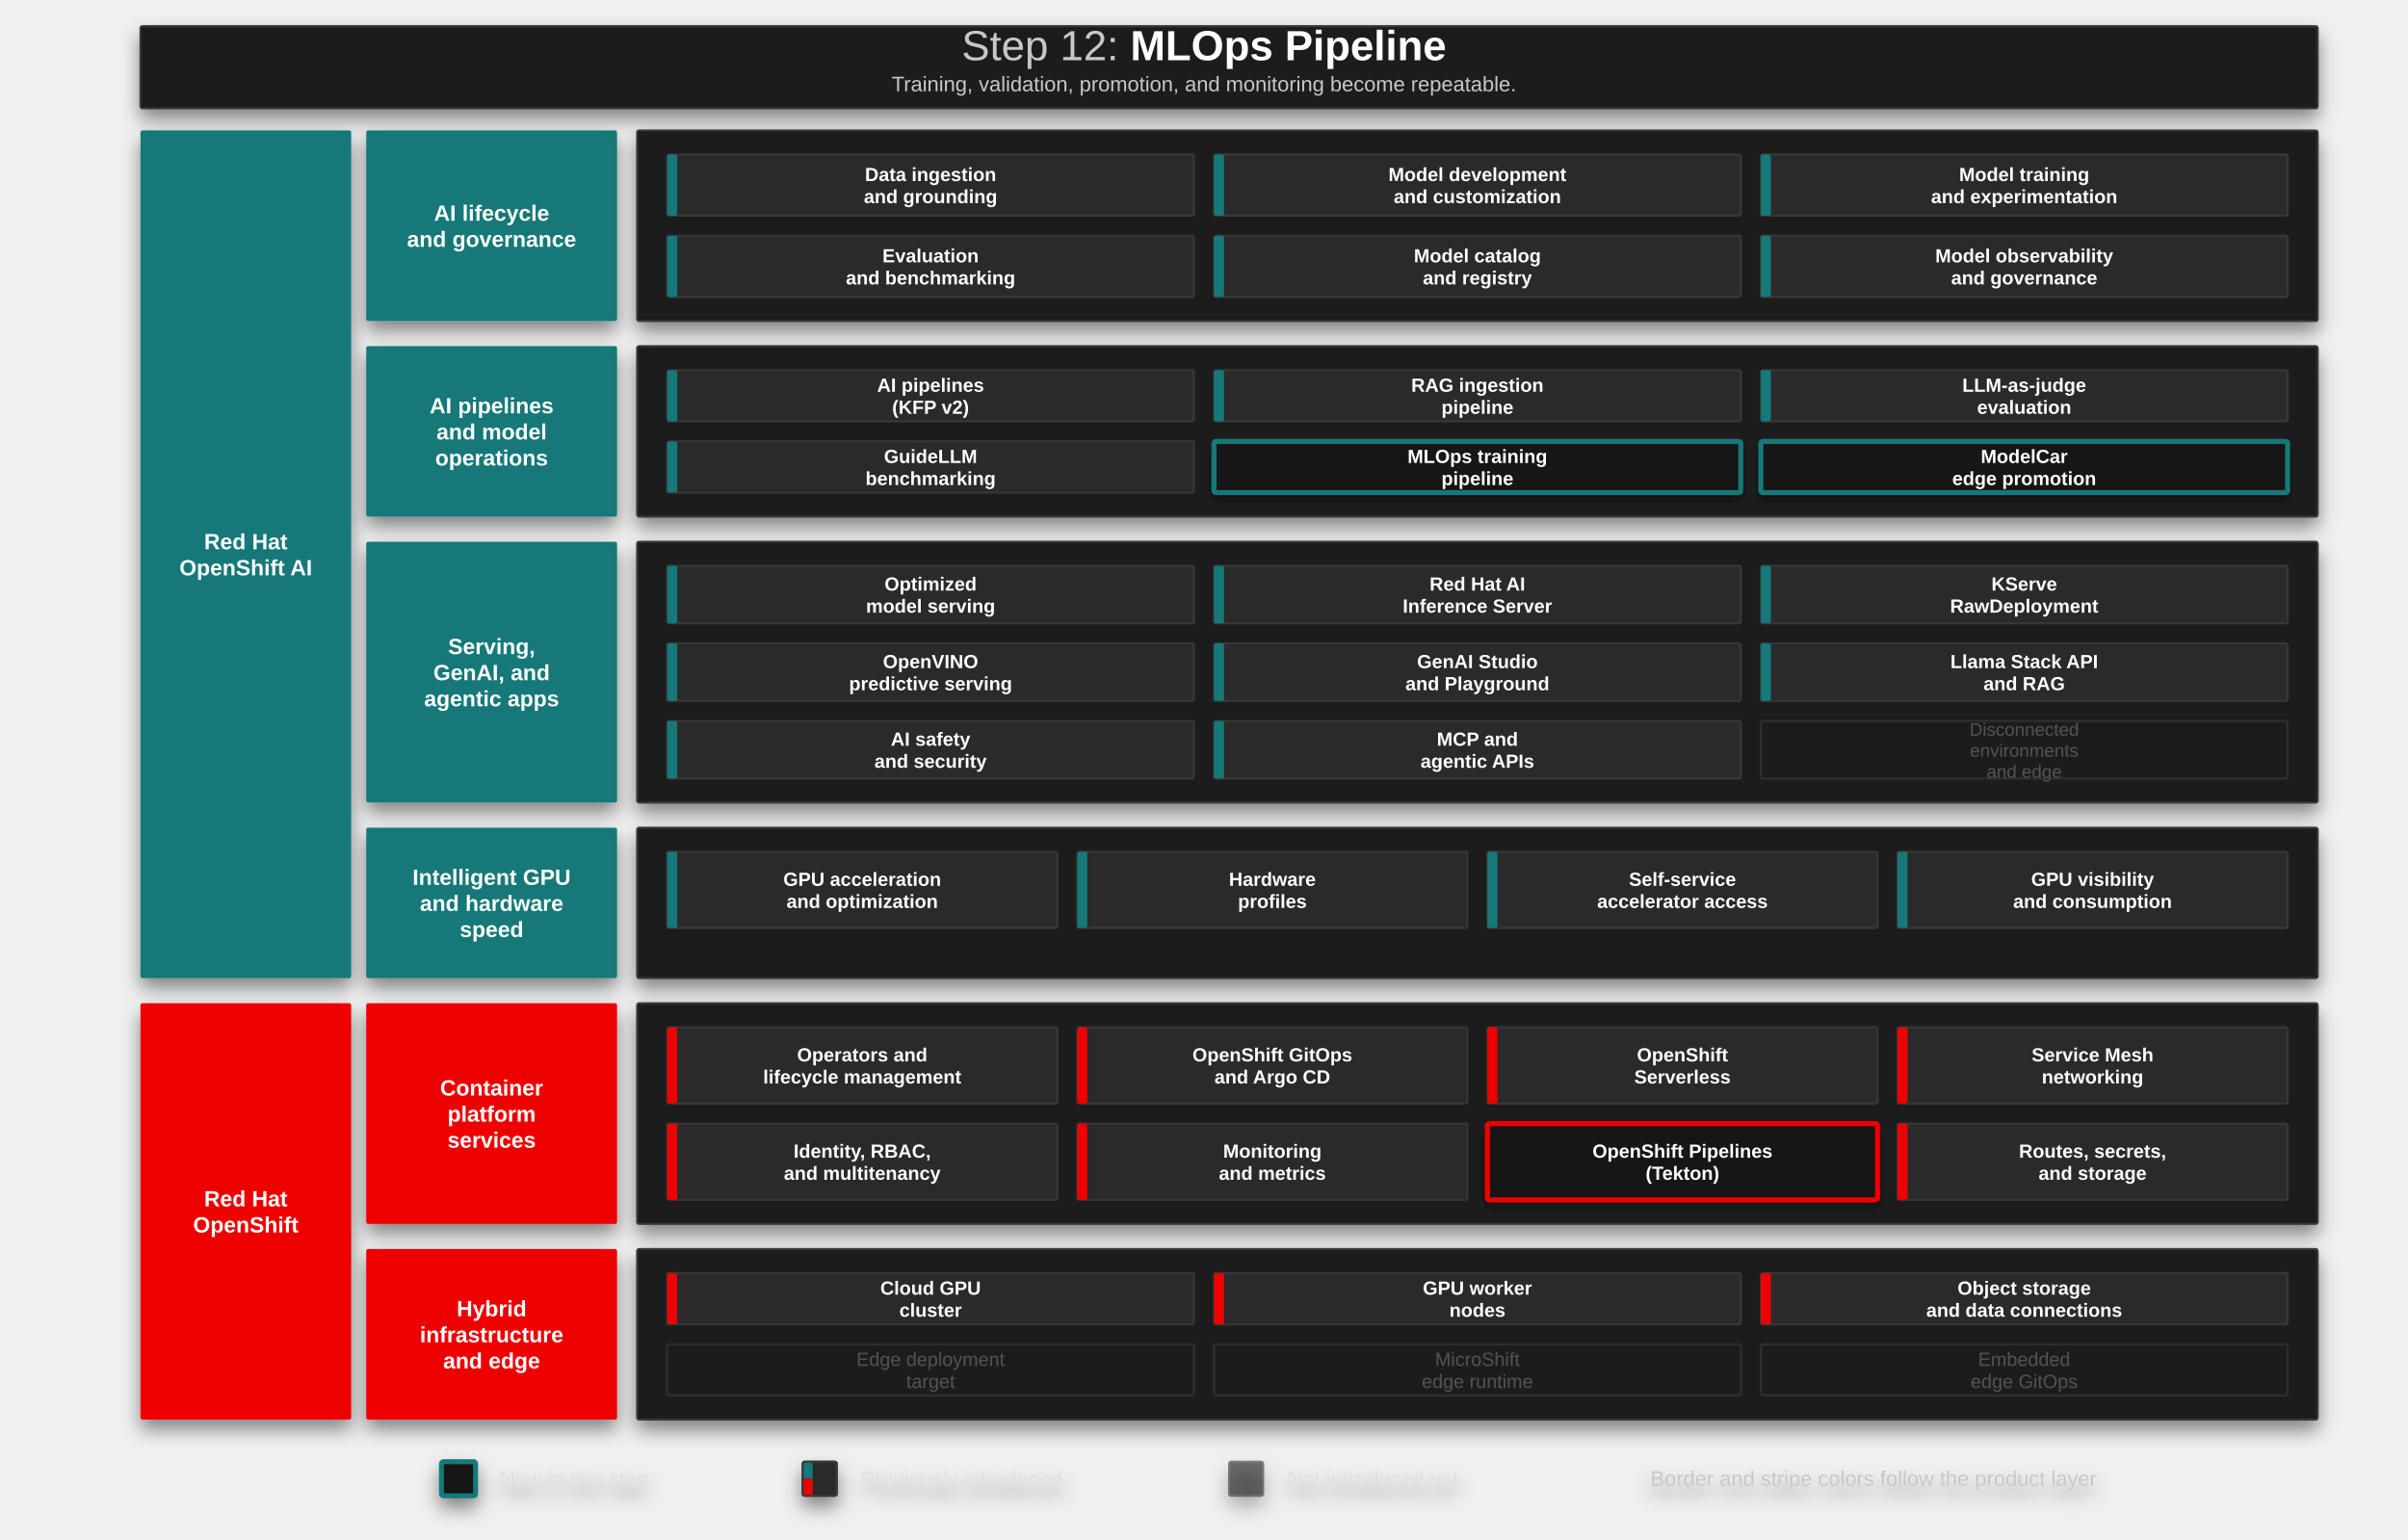
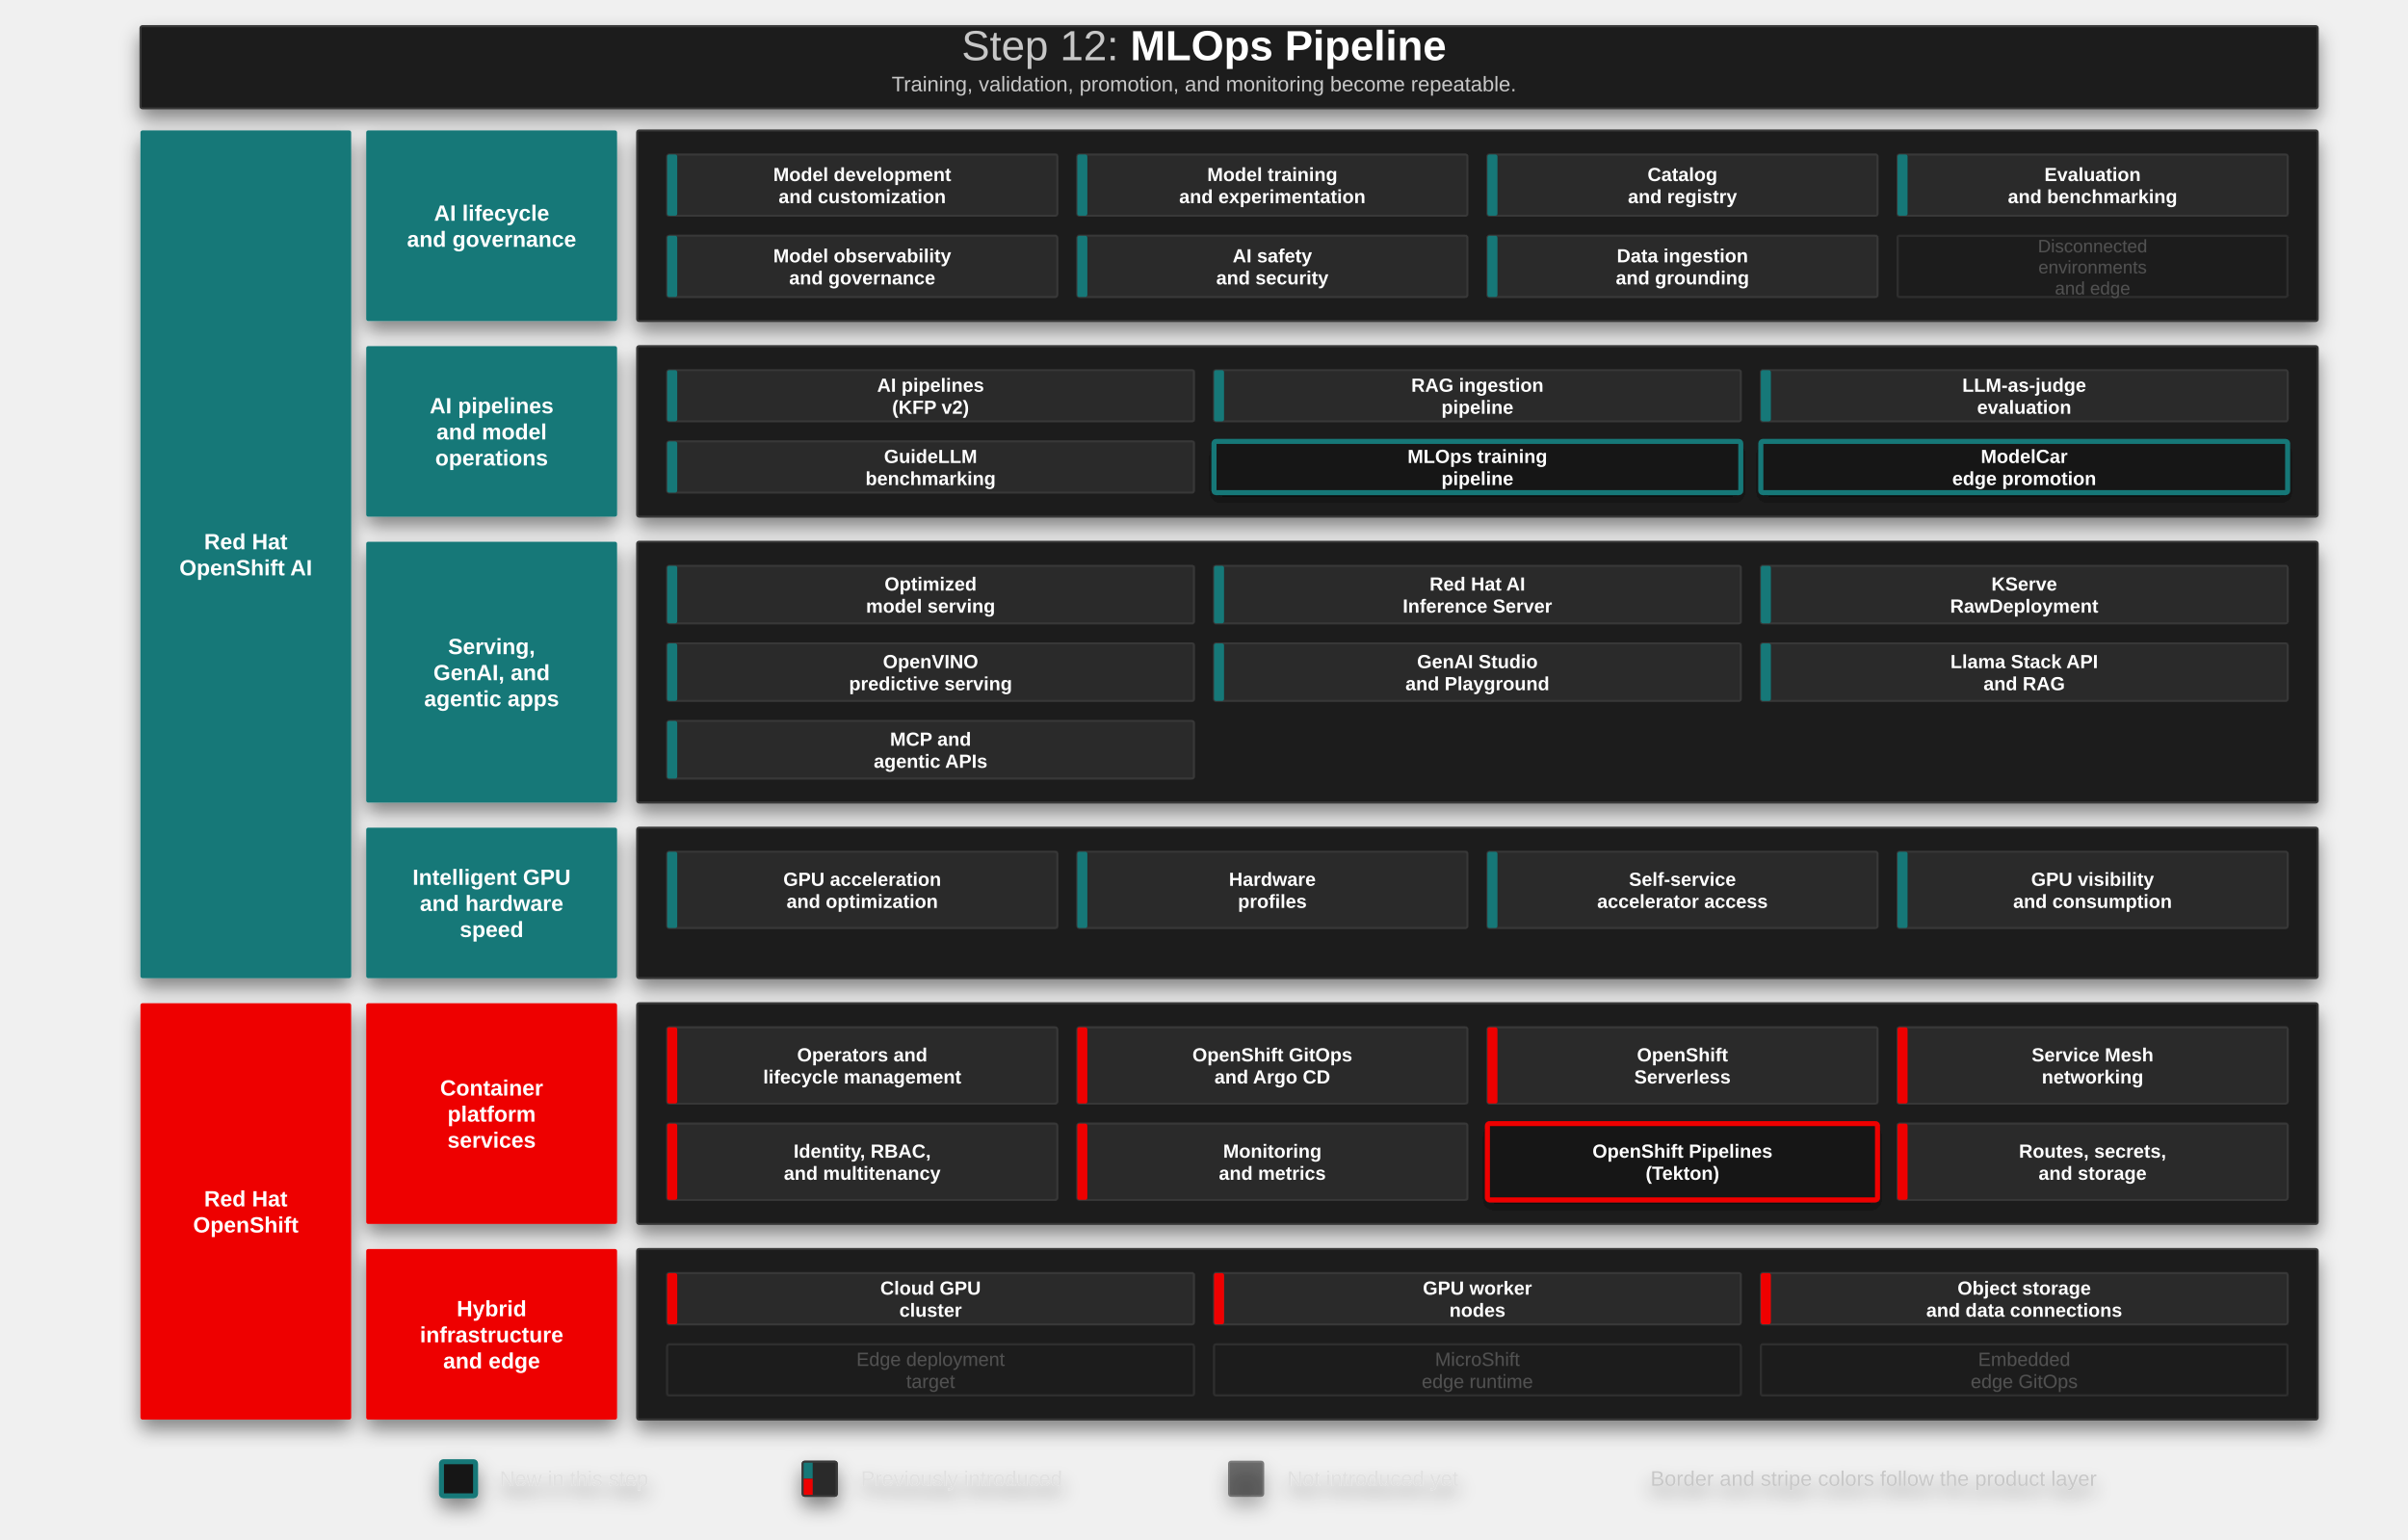
<svg xmlns="http://www.w3.org/2000/svg" width="2400" height="1535" viewBox="0 0 2400 1535" role="img" aria-labelledby="title desc">
  <style>.display{font-family:'Red Hat Display','Arial',sans-serif}.body{font-family:'Red Hat Text','Arial',sans-serif}</style>
  <defs>
    <filter id="lift" x="-20%" y="-20%" width="140%" height="140%">
      <feDropShadow dx="0" dy="6" stdDeviation="5" flood-color="#000" flood-opacity="0.55" />
    </filter>
    <filter id="panelShadow" x="-8%" y="-8%" width="116%" height="116%">
      <feDropShadow dx="0" dy="10" stdDeviation="9" flood-color="#000" flood-opacity="0.45" />
    </filter>
  </defs>
  <g filter="url(#panelShadow)">
    <rect x="140" y="26" width="2170" height="82" rx="2" fill="#1f1f1f" stroke="#383838" stroke-width="2" />
    <text x="1200.0" y="60" class="display" font-size="42" fill="#ffffff" font-weight="700" text-anchor="middle">
      <tspan fill="#c7c7c7" font-weight="500">Step 12:</tspan> MLOps Pipeline</text>
    <text x="1200.0" y="91" class="body" font-size="21" fill="#c7c7c7" text-anchor="middle">Training, validation, promotion, and monitoring become repeatable.</text>
    <rect x="140" y="130" width="210" height="845" rx="2" fill="#147878" stroke="#147878" stroke-width="0" />
    <text x="245.0" y="547.5" class="body" font-size="22" fill="#ffffff" font-weight="700" text-anchor="middle">Red Hat</text>
    <text x="245.0" y="573.5" class="body" font-size="22" fill="#ffffff" font-weight="700" text-anchor="middle">OpenShift AI</text>
    <rect x="140" y="1000" width="210" height="415" rx="2" fill="#ee0000" stroke="#ee0000" stroke-width="0" />
    <text x="245.0" y="1202.5" class="body" font-size="22" fill="#ffffff" font-weight="700" text-anchor="middle">Red Hat</text>
    <text x="245.0" y="1228.5" class="body" font-size="22" fill="#ffffff" font-weight="700" text-anchor="middle">OpenShift</text>
    <rect x="365" y="130" width="250" height="190" rx="2" fill="#147878" stroke="#147878" stroke-width="0" />
    <text x="490.0" y="220.0" class="body" font-size="22" fill="#ffffff" font-weight="700" text-anchor="middle">AI lifecycle</text>
    <text x="490.0" y="246.0" class="body" font-size="22" fill="#ffffff" font-weight="700" text-anchor="middle">and governance</text>
    <rect x="635" y="130" width="1675" height="190" rx="2" fill="#1f1f1f" stroke="#383838" stroke-width="2" />
    <g>
-       <rect x="665.0" y="154.0" width="525.0" height="61.0" rx="2" fill="#292929" stroke="#383838" stroke-width="2.0" />
+       <rect x="665.0" y="154.0" width="388.75" height="61.0" rx="2" fill="#292929" stroke="#383838" stroke-width="2.0" />
      <rect x="665.0" y="154.0" width="10" height="61.0" rx="2" fill="#147878" stroke="#147878" stroke-width="0" />
-       <text x="927.5" y="180.5" class="body" font-size="19" fill="#ffffff" font-weight="550" text-anchor="middle">Data ingestion</text>
-       <text x="927.5" y="202.5" class="body" font-size="19" fill="#ffffff" font-weight="550" text-anchor="middle">and grounding</text>
-     </g>
-     <g>
-       <rect x="1210.0" y="154.0" width="525.0" height="61.0" rx="2" fill="#292929" stroke="#383838" stroke-width="2.0" />
-       <rect x="1210.0" y="154.0" width="10" height="61.0" rx="2" fill="#147878" stroke="#147878" stroke-width="0" />
-       <text x="1472.5" y="180.5" class="body" font-size="19" fill="#ffffff" font-weight="550" text-anchor="middle">Model development</text>
-       <text x="1472.5" y="202.5" class="body" font-size="19" fill="#ffffff" font-weight="550" text-anchor="middle">and customization</text>
-     </g>
-     <g>
-       <rect x="1755.0" y="154.0" width="525.0" height="61.0" rx="2" fill="#292929" stroke="#383838" stroke-width="2.0" />
-       <rect x="1755.0" y="154.0" width="10" height="61.0" rx="2" fill="#147878" stroke="#147878" stroke-width="0" />
-       <text x="2017.5" y="180.5" class="body" font-size="19" fill="#ffffff" font-weight="550" text-anchor="middle">Model training</text>
-       <text x="2017.5" y="202.5" class="body" font-size="19" fill="#ffffff" font-weight="550" text-anchor="middle">and experimentation</text>
-     </g>
-     <g>
-       <rect x="665.0" y="235.0" width="525.0" height="61.0" rx="2" fill="#292929" stroke="#383838" stroke-width="2.0" />
+       <text x="859.375" y="180.5" class="body" font-size="19" fill="#ffffff" font-weight="550" text-anchor="middle">Model development</text>
+       <text x="859.375" y="202.5" class="body" font-size="19" fill="#ffffff" font-weight="550" text-anchor="middle">and customization</text>
+     </g>
+     <g>
+       <rect x="1073.75" y="154.0" width="388.75" height="61.0" rx="2" fill="#292929" stroke="#383838" stroke-width="2.0" />
+       <rect x="1073.75" y="154.0" width="10" height="61.0" rx="2" fill="#147878" stroke="#147878" stroke-width="0" />
+       <text x="1268.125" y="180.5" class="body" font-size="19" fill="#ffffff" font-weight="550" text-anchor="middle">Model training</text>
+       <text x="1268.125" y="202.5" class="body" font-size="19" fill="#ffffff" font-weight="550" text-anchor="middle">and experimentation</text>
+     </g>
+     <g>
+       <rect x="1482.5" y="154.0" width="388.75" height="61.0" rx="2" fill="#292929" stroke="#383838" stroke-width="2.0" />
+       <rect x="1482.5" y="154.0" width="10" height="61.0" rx="2" fill="#147878" stroke="#147878" stroke-width="0" />
+       <text x="1676.875" y="180.5" class="body" font-size="19" fill="#ffffff" font-weight="550" text-anchor="middle">Catalog</text>
+       <text x="1676.875" y="202.5" class="body" font-size="19" fill="#ffffff" font-weight="550" text-anchor="middle">and registry</text>
+     </g>
+     <g>
+       <rect x="1891.25" y="154.0" width="388.75" height="61.0" rx="2" fill="#292929" stroke="#383838" stroke-width="2.0" />
+       <rect x="1891.25" y="154.0" width="10" height="61.0" rx="2" fill="#147878" stroke="#147878" stroke-width="0" />
+       <text x="2085.625" y="180.5" class="body" font-size="19" fill="#ffffff" font-weight="550" text-anchor="middle">Evaluation</text>
+       <text x="2085.625" y="202.5" class="body" font-size="19" fill="#ffffff" font-weight="550" text-anchor="middle">and benchmarking</text>
+     </g>
+     <g>
+       <rect x="665.0" y="235.0" width="388.75" height="61.0" rx="2" fill="#292929" stroke="#383838" stroke-width="2.0" />
      <rect x="665.0" y="235.0" width="10" height="61.0" rx="2" fill="#147878" stroke="#147878" stroke-width="0" />
-       <text x="927.5" y="261.5" class="body" font-size="19" fill="#ffffff" font-weight="550" text-anchor="middle">Evaluation</text>
-       <text x="927.5" y="283.5" class="body" font-size="19" fill="#ffffff" font-weight="550" text-anchor="middle">and benchmarking</text>
-     </g>
-     <g>
-       <rect x="1210.0" y="235.0" width="525.0" height="61.0" rx="2" fill="#292929" stroke="#383838" stroke-width="2.0" />
-       <rect x="1210.0" y="235.0" width="10" height="61.0" rx="2" fill="#147878" stroke="#147878" stroke-width="0" />
-       <text x="1472.5" y="261.5" class="body" font-size="19" fill="#ffffff" font-weight="550" text-anchor="middle">Model catalog</text>
-       <text x="1472.5" y="283.5" class="body" font-size="19" fill="#ffffff" font-weight="550" text-anchor="middle">and registry</text>
-     </g>
-     <g>
-       <rect x="1755.0" y="235.0" width="525.0" height="61.0" rx="2" fill="#292929" stroke="#383838" stroke-width="2.0" />
-       <rect x="1755.0" y="235.0" width="10" height="61.0" rx="2" fill="#147878" stroke="#147878" stroke-width="0" />
-       <text x="2017.5" y="261.5" class="body" font-size="19" fill="#ffffff" font-weight="550" text-anchor="middle">Model observability</text>
-       <text x="2017.5" y="283.5" class="body" font-size="19" fill="#ffffff" font-weight="550" text-anchor="middle">and governance</text>
+       <text x="859.375" y="261.5" class="body" font-size="19" fill="#ffffff" font-weight="550" text-anchor="middle">Model observability</text>
+       <text x="859.375" y="283.5" class="body" font-size="19" fill="#ffffff" font-weight="550" text-anchor="middle">and governance</text>
+     </g>
+     <g>
+       <rect x="1073.75" y="235.0" width="388.75" height="61.0" rx="2" fill="#292929" stroke="#383838" stroke-width="2.0" />
+       <rect x="1073.75" y="235.0" width="10" height="61.0" rx="2" fill="#147878" stroke="#147878" stroke-width="0" />
+       <text x="1268.125" y="261.5" class="body" font-size="19" fill="#ffffff" font-weight="550" text-anchor="middle">AI safety</text>
+       <text x="1268.125" y="283.5" class="body" font-size="19" fill="#ffffff" font-weight="550" text-anchor="middle">and security</text>
+     </g>
+     <g>
+       <rect x="1482.5" y="235.0" width="388.75" height="61.0" rx="2" fill="#292929" stroke="#383838" stroke-width="2.0" />
+       <rect x="1482.5" y="235.0" width="10" height="61.0" rx="2" fill="#147878" stroke="#147878" stroke-width="0" />
+       <text x="1676.875" y="261.5" class="body" font-size="19" fill="#ffffff" font-weight="550" text-anchor="middle">Data ingestion</text>
+       <text x="1676.875" y="283.5" class="body" font-size="19" fill="#ffffff" font-weight="550" text-anchor="middle">and grounding</text>
+     </g>
+     <g opacity="0.62">
+       <rect x="1891.25" y="235.0" width="388.75" height="61.0" rx="2" fill="#1f1f1f" stroke="#383838" stroke-width="2.0" />
+       <text x="2085.625" y="251.5" class="body" font-size="18" fill="#707070" font-weight="450" text-anchor="middle">Disconnected</text>
+       <text x="2085.625" y="272.5" class="body" font-size="18" fill="#707070" font-weight="450" text-anchor="middle">environments</text>
+       <text x="2085.625" y="293.5" class="body" font-size="18" fill="#707070" font-weight="450" text-anchor="middle">and edge</text>
    </g>
    <rect x="365" y="345" width="250" height="170" rx="2" fill="#147878" stroke="#147878" stroke-width="0" />
    <text x="490.0" y="412.0" class="body" font-size="22" fill="#ffffff" font-weight="700" text-anchor="middle">AI pipelines</text>
    <text x="490.0" y="438.0" class="body" font-size="22" fill="#ffffff" font-weight="700" text-anchor="middle">and model</text>
    <text x="490.0" y="464.0" class="body" font-size="22" fill="#ffffff" font-weight="700" text-anchor="middle">operations</text>
    <rect x="635" y="345" width="1675" height="170" rx="2" fill="#1f1f1f" stroke="#383838" stroke-width="2" />
    <g>
      <rect x="665.0" y="369.0" width="525.0" height="51.0" rx="2" fill="#292929" stroke="#383838" stroke-width="2.0" />
      <rect x="665.0" y="369.0" width="10" height="51.0" rx="2" fill="#147878" stroke="#147878" stroke-width="0" />
      <text x="927.5" y="390.5" class="body" font-size="19" fill="#ffffff" font-weight="550" text-anchor="middle">AI pipelines</text>
      <text x="927.5" y="412.5" class="body" font-size="19" fill="#ffffff" font-weight="550" text-anchor="middle">(KFP v2)</text>
    </g>
    <g>
      <rect x="1210.0" y="369.0" width="525.0" height="51.0" rx="2" fill="#292929" stroke="#383838" stroke-width="2.0" />
      <rect x="1210.0" y="369.0" width="10" height="51.0" rx="2" fill="#147878" stroke="#147878" stroke-width="0" />
      <text x="1472.5" y="390.5" class="body" font-size="19" fill="#ffffff" font-weight="550" text-anchor="middle">RAG ingestion</text>
      <text x="1472.5" y="412.5" class="body" font-size="19" fill="#ffffff" font-weight="550" text-anchor="middle">pipeline</text>
    </g>
    <g>
      <rect x="1755.0" y="369.0" width="525.0" height="51.0" rx="2" fill="#292929" stroke="#383838" stroke-width="2.0" />
      <rect x="1755.0" y="369.0" width="10" height="51.0" rx="2" fill="#147878" stroke="#147878" stroke-width="0" />
      <text x="2017.5" y="390.5" class="body" font-size="19" fill="#ffffff" font-weight="550" text-anchor="middle">LLM-as-judge</text>
      <text x="2017.5" y="412.5" class="body" font-size="19" fill="#ffffff" font-weight="550" text-anchor="middle">evaluation</text>
    </g>
    <g>
      <rect x="665.0" y="440.0" width="525.0" height="51.0" rx="2" fill="#292929" stroke="#383838" stroke-width="2.0" />
      <rect x="665.0" y="440.0" width="10" height="51.0" rx="2" fill="#147878" stroke="#147878" stroke-width="0" />
      <text x="927.5" y="461.5" class="body" font-size="19" fill="#ffffff" font-weight="550" text-anchor="middle">GuideLLM</text>
      <text x="927.5" y="483.5" class="body" font-size="19" fill="#ffffff" font-weight="550" text-anchor="middle">benchmarking</text>
    </g>
    <g filter="url(#lift)">
      <rect x="1210.0" y="440.0" width="525.0" height="51.0" rx="2" fill="#151515" stroke="#147878" stroke-width="5.0" />
      <text x="1472.5" y="461.5" class="body" font-size="19" fill="#ffffff" font-weight="700" text-anchor="middle">MLOps training</text>
      <text x="1472.5" y="483.5" class="body" font-size="19" fill="#ffffff" font-weight="700" text-anchor="middle">pipeline</text>
    </g>
    <g filter="url(#lift)">
      <rect x="1755.0" y="440.0" width="525.0" height="51.0" rx="2" fill="#151515" stroke="#147878" stroke-width="5.0" />
      <text x="2017.5" y="461.5" class="body" font-size="19" fill="#ffffff" font-weight="700" text-anchor="middle">ModelCar</text>
      <text x="2017.5" y="483.5" class="body" font-size="19" fill="#ffffff" font-weight="700" text-anchor="middle">edge promotion</text>
    </g>
    <rect x="365" y="540" width="250" height="260" rx="2" fill="#147878" stroke="#147878" stroke-width="0" />
    <text x="490.0" y="652.0" class="body" font-size="22" fill="#ffffff" font-weight="700" text-anchor="middle">Serving,</text>
    <text x="490.0" y="678.0" class="body" font-size="22" fill="#ffffff" font-weight="700" text-anchor="middle">GenAI, and</text>
    <text x="490.0" y="704.0" class="body" font-size="22" fill="#ffffff" font-weight="700" text-anchor="middle">agentic apps</text>
    <rect x="635" y="540" width="1675" height="260" rx="2" fill="#1f1f1f" stroke="#383838" stroke-width="2" />
    <g>
      <rect x="665.0" y="564.0" width="525.0" height="57.333" rx="2" fill="#292929" stroke="#383838" stroke-width="2.0" />
      <rect x="665.0" y="564.0" width="10" height="57.333" rx="2" fill="#147878" stroke="#147878" stroke-width="0" />
      <text x="927.5" y="588.667" class="body" font-size="19" fill="#ffffff" font-weight="550" text-anchor="middle">Optimized</text>
      <text x="927.5" y="610.667" class="body" font-size="19" fill="#ffffff" font-weight="550" text-anchor="middle">model serving</text>
    </g>
    <g>
      <rect x="1210.0" y="564.0" width="525.0" height="57.333" rx="2" fill="#292929" stroke="#383838" stroke-width="2.0" />
      <rect x="1210.0" y="564.0" width="10" height="57.333" rx="2" fill="#147878" stroke="#147878" stroke-width="0" />
      <text x="1472.5" y="588.667" class="body" font-size="19" fill="#ffffff" font-weight="550" text-anchor="middle">Red Hat AI</text>
      <text x="1472.5" y="610.667" class="body" font-size="19" fill="#ffffff" font-weight="550" text-anchor="middle">Inference Server</text>
    </g>
    <g>
      <rect x="1755.0" y="564.0" width="525.0" height="57.333" rx="2" fill="#292929" stroke="#383838" stroke-width="2.0" />
      <rect x="1755.0" y="564.0" width="10" height="57.333" rx="2" fill="#147878" stroke="#147878" stroke-width="0" />
      <text x="2017.5" y="588.667" class="body" font-size="19" fill="#ffffff" font-weight="550" text-anchor="middle">KServe</text>
      <text x="2017.5" y="610.667" class="body" font-size="19" fill="#ffffff" font-weight="550" text-anchor="middle">RawDeployment</text>
    </g>
    <g>
      <rect x="665.0" y="641.333" width="525.0" height="57.333" rx="2" fill="#292929" stroke="#383838" stroke-width="2.0" />
      <rect x="665.0" y="641.333" width="10" height="57.333" rx="2" fill="#147878" stroke="#147878" stroke-width="0" />
      <text x="927.5" y="666.0" class="body" font-size="19" fill="#ffffff" font-weight="550" text-anchor="middle">OpenVINO</text>
      <text x="927.5" y="688.0" class="body" font-size="19" fill="#ffffff" font-weight="550" text-anchor="middle">predictive serving</text>
    </g>
    <g>
      <rect x="1210.0" y="641.333" width="525.0" height="57.333" rx="2" fill="#292929" stroke="#383838" stroke-width="2.0" />
      <rect x="1210.0" y="641.333" width="10" height="57.333" rx="2" fill="#147878" stroke="#147878" stroke-width="0" />
      <text x="1472.5" y="666.0" class="body" font-size="19" fill="#ffffff" font-weight="550" text-anchor="middle">GenAI Studio</text>
      <text x="1472.5" y="688.0" class="body" font-size="19" fill="#ffffff" font-weight="550" text-anchor="middle">and Playground</text>
    </g>
    <g>
      <rect x="1755.0" y="641.333" width="525.0" height="57.333" rx="2" fill="#292929" stroke="#383838" stroke-width="2.0" />
      <rect x="1755.0" y="641.333" width="10" height="57.333" rx="2" fill="#147878" stroke="#147878" stroke-width="0" />
      <text x="2017.5" y="666.0" class="body" font-size="19" fill="#ffffff" font-weight="550" text-anchor="middle">Llama Stack API</text>
      <text x="2017.5" y="688.0" class="body" font-size="19" fill="#ffffff" font-weight="550" text-anchor="middle">and RAG</text>
    </g>
    <g>
      <rect x="665.0" y="718.667" width="525.0" height="57.333" rx="2" fill="#292929" stroke="#383838" stroke-width="2.0" />
      <rect x="665.0" y="718.667" width="10" height="57.333" rx="2" fill="#147878" stroke="#147878" stroke-width="0" />
-       <text x="927.5" y="743.333" class="body" font-size="19" fill="#ffffff" font-weight="550" text-anchor="middle">AI safety</text>
-       <text x="927.5" y="765.333" class="body" font-size="19" fill="#ffffff" font-weight="550" text-anchor="middle">and security</text>
-     </g>
-     <g>
-       <rect x="1210.0" y="718.667" width="525.0" height="57.333" rx="2" fill="#292929" stroke="#383838" stroke-width="2.0" />
-       <rect x="1210.0" y="718.667" width="10" height="57.333" rx="2" fill="#147878" stroke="#147878" stroke-width="0" />
-       <text x="1472.5" y="743.333" class="body" font-size="19" fill="#ffffff" font-weight="550" text-anchor="middle">MCP and</text>
-       <text x="1472.5" y="765.333" class="body" font-size="19" fill="#ffffff" font-weight="550" text-anchor="middle">agentic APIs</text>
-     </g>
-     <g opacity="0.62">
-       <rect x="1755.0" y="718.667" width="525.0" height="57.333" rx="2" fill="#1f1f1f" stroke="#383838" stroke-width="2.0" />
-       <text x="2017.5" y="733.333" class="body" font-size="18" fill="#707070" font-weight="450" text-anchor="middle">Disconnected</text>
-       <text x="2017.5" y="754.333" class="body" font-size="18" fill="#707070" font-weight="450" text-anchor="middle">environments</text>
-       <text x="2017.5" y="775.333" class="body" font-size="18" fill="#707070" font-weight="450" text-anchor="middle">and edge</text>
+       <text x="927.5" y="743.333" class="body" font-size="19" fill="#ffffff" font-weight="550" text-anchor="middle">MCP and</text>
+       <text x="927.5" y="765.333" class="body" font-size="19" fill="#ffffff" font-weight="550" text-anchor="middle">agentic APIs</text>
    </g>
    <rect x="365" y="825" width="250" height="150" rx="2" fill="#147878" stroke="#147878" stroke-width="0" />
    <text x="490.0" y="882.0" class="body" font-size="22" fill="#ffffff" font-weight="700" text-anchor="middle">Intelligent GPU</text>
    <text x="490.0" y="908.0" class="body" font-size="22" fill="#ffffff" font-weight="700" text-anchor="middle">and hardware</text>
    <text x="490.0" y="934.0" class="body" font-size="22" fill="#ffffff" font-weight="700" text-anchor="middle">speed</text>
    <rect x="635" y="825" width="1675" height="150" rx="2" fill="#1f1f1f" stroke="#383838" stroke-width="2" />
    <g>
      <rect x="665.0" y="849" width="388.75" height="76" rx="2" fill="#292929" stroke="#383838" stroke-width="2.0" />
      <rect x="665.0" y="849" width="10" height="76" rx="2" fill="#147878" stroke="#147878" stroke-width="0" />
      <text x="859.375" y="883.0" class="body" font-size="19" fill="#ffffff" font-weight="550" text-anchor="middle">GPU acceleration</text>
      <text x="859.375" y="905.0" class="body" font-size="19" fill="#ffffff" font-weight="550" text-anchor="middle">and optimization</text>
    </g>
    <g>
      <rect x="1073.75" y="849" width="388.75" height="76" rx="2" fill="#292929" stroke="#383838" stroke-width="2.0" />
      <rect x="1073.75" y="849" width="10" height="76" rx="2" fill="#147878" stroke="#147878" stroke-width="0" />
      <text x="1268.125" y="883.0" class="body" font-size="19" fill="#ffffff" font-weight="550" text-anchor="middle">Hardware</text>
      <text x="1268.125" y="905.0" class="body" font-size="19" fill="#ffffff" font-weight="550" text-anchor="middle">profiles</text>
    </g>
    <g>
      <rect x="1482.5" y="849" width="388.75" height="76" rx="2" fill="#292929" stroke="#383838" stroke-width="2.0" />
      <rect x="1482.5" y="849" width="10" height="76" rx="2" fill="#147878" stroke="#147878" stroke-width="0" />
      <text x="1676.875" y="883.0" class="body" font-size="19" fill="#ffffff" font-weight="550" text-anchor="middle">Self-service</text>
      <text x="1676.875" y="905.0" class="body" font-size="19" fill="#ffffff" font-weight="550" text-anchor="middle">accelerator access</text>
    </g>
    <g>
      <rect x="1891.25" y="849" width="388.75" height="76" rx="2" fill="#292929" stroke="#383838" stroke-width="2.0" />
      <rect x="1891.25" y="849" width="10" height="76" rx="2" fill="#147878" stroke="#147878" stroke-width="0" />
      <text x="2085.625" y="883.0" class="body" font-size="19" fill="#ffffff" font-weight="550" text-anchor="middle">GPU visibility</text>
      <text x="2085.625" y="905.0" class="body" font-size="19" fill="#ffffff" font-weight="550" text-anchor="middle">and consumption</text>
    </g>
    <rect x="365" y="1000" width="250" height="220" rx="2" fill="#ee0000" stroke="#ee0000" stroke-width="0" />
    <text x="490.0" y="1092.0" class="body" font-size="22" fill="#ffffff" font-weight="700" text-anchor="middle">Container</text>
    <text x="490.0" y="1118.0" class="body" font-size="22" fill="#ffffff" font-weight="700" text-anchor="middle">platform</text>
    <text x="490.0" y="1144.0" class="body" font-size="22" fill="#ffffff" font-weight="700" text-anchor="middle">services</text>
    <rect x="635" y="1000" width="1675" height="220" rx="2" fill="#1f1f1f" stroke="#383838" stroke-width="2" />
    <g>
      <rect x="665.0" y="1024" width="388.75" height="76" rx="2" fill="#292929" stroke="#383838" stroke-width="2.0" />
      <rect x="665.0" y="1024" width="10" height="76" rx="2" fill="#ee0000" stroke="#ee0000" stroke-width="0" />
      <text x="859.375" y="1058.0" class="body" font-size="19" fill="#ffffff" font-weight="550" text-anchor="middle">Operators and</text>
      <text x="859.375" y="1080.0" class="body" font-size="19" fill="#ffffff" font-weight="550" text-anchor="middle">lifecycle management</text>
    </g>
    <g>
      <rect x="1073.75" y="1024" width="388.75" height="76" rx="2" fill="#292929" stroke="#383838" stroke-width="2.0" />
      <rect x="1073.75" y="1024" width="10" height="76" rx="2" fill="#ee0000" stroke="#ee0000" stroke-width="0" />
      <text x="1268.125" y="1058.0" class="body" font-size="19" fill="#ffffff" font-weight="550" text-anchor="middle">OpenShift GitOps</text>
      <text x="1268.125" y="1080.0" class="body" font-size="19" fill="#ffffff" font-weight="550" text-anchor="middle">and Argo CD</text>
    </g>
    <g>
      <rect x="1482.5" y="1024" width="388.75" height="76" rx="2" fill="#292929" stroke="#383838" stroke-width="2.0" />
      <rect x="1482.5" y="1024" width="10" height="76" rx="2" fill="#ee0000" stroke="#ee0000" stroke-width="0" />
      <text x="1676.875" y="1058.0" class="body" font-size="19" fill="#ffffff" font-weight="550" text-anchor="middle">OpenShift</text>
      <text x="1676.875" y="1080.0" class="body" font-size="19" fill="#ffffff" font-weight="550" text-anchor="middle">Serverless</text>
    </g>
    <g>
      <rect x="1891.25" y="1024" width="388.75" height="76" rx="2" fill="#292929" stroke="#383838" stroke-width="2.0" />
      <rect x="1891.25" y="1024" width="10" height="76" rx="2" fill="#ee0000" stroke="#ee0000" stroke-width="0" />
      <text x="2085.625" y="1058.0" class="body" font-size="19" fill="#ffffff" font-weight="550" text-anchor="middle">Service Mesh</text>
      <text x="2085.625" y="1080.0" class="body" font-size="19" fill="#ffffff" font-weight="550" text-anchor="middle">networking</text>
    </g>
    <g>
      <rect x="665.0" y="1120" width="388.75" height="76" rx="2" fill="#292929" stroke="#383838" stroke-width="2.0" />
      <rect x="665.0" y="1120" width="10" height="76" rx="2" fill="#ee0000" stroke="#ee0000" stroke-width="0" />
      <text x="859.375" y="1154.0" class="body" font-size="19" fill="#ffffff" font-weight="550" text-anchor="middle">Identity, RBAC,</text>
      <text x="859.375" y="1176.0" class="body" font-size="19" fill="#ffffff" font-weight="550" text-anchor="middle">and multitenancy</text>
    </g>
    <g>
      <rect x="1073.75" y="1120" width="388.75" height="76" rx="2" fill="#292929" stroke="#383838" stroke-width="2.0" />
      <rect x="1073.75" y="1120" width="10" height="76" rx="2" fill="#ee0000" stroke="#ee0000" stroke-width="0" />
      <text x="1268.125" y="1154.0" class="body" font-size="19" fill="#ffffff" font-weight="550" text-anchor="middle">Monitoring</text>
      <text x="1268.125" y="1176.0" class="body" font-size="19" fill="#ffffff" font-weight="550" text-anchor="middle">and metrics</text>
    </g>
    <g filter="url(#lift)">
      <rect x="1482.5" y="1120" width="388.75" height="76" rx="2" fill="#151515" stroke="#ee0000" stroke-width="5.0" />
      <text x="1676.875" y="1154.0" class="body" font-size="19" fill="#ffffff" font-weight="700" text-anchor="middle">OpenShift Pipelines</text>
      <text x="1676.875" y="1176.0" class="body" font-size="19" fill="#ffffff" font-weight="700" text-anchor="middle">(Tekton)</text>
    </g>
    <g>
      <rect x="1891.25" y="1120" width="388.75" height="76" rx="2" fill="#292929" stroke="#383838" stroke-width="2.0" />
      <rect x="1891.25" y="1120" width="10" height="76" rx="2" fill="#ee0000" stroke="#ee0000" stroke-width="0" />
      <text x="2085.625" y="1154.0" class="body" font-size="19" fill="#ffffff" font-weight="550" text-anchor="middle">Routes, secrets,</text>
      <text x="2085.625" y="1176.0" class="body" font-size="19" fill="#ffffff" font-weight="550" text-anchor="middle">and storage</text>
    </g>
    <rect x="365" y="1245" width="250" height="170" rx="2" fill="#ee0000" stroke="#ee0000" stroke-width="0" />
    <text x="490.0" y="1312.0" class="body" font-size="22" fill="#ffffff" font-weight="700" text-anchor="middle">Hybrid</text>
    <text x="490.0" y="1338.0" class="body" font-size="22" fill="#ffffff" font-weight="700" text-anchor="middle">infrastructure</text>
    <text x="490.0" y="1364.0" class="body" font-size="22" fill="#ffffff" font-weight="700" text-anchor="middle">and edge</text>
    <rect x="635" y="1245" width="1675" height="170" rx="2" fill="#1f1f1f" stroke="#383838" stroke-width="2" />
    <g>
      <rect x="665.0" y="1269.0" width="525.0" height="51.0" rx="2" fill="#292929" stroke="#383838" stroke-width="2.0" />
      <rect x="665.0" y="1269.0" width="10" height="51.0" rx="2" fill="#ee0000" stroke="#ee0000" stroke-width="0" />
      <text x="927.5" y="1290.5" class="body" font-size="19" fill="#ffffff" font-weight="550" text-anchor="middle">Cloud GPU</text>
      <text x="927.5" y="1312.5" class="body" font-size="19" fill="#ffffff" font-weight="550" text-anchor="middle">cluster</text>
    </g>
    <g>
      <rect x="1210.0" y="1269.0" width="525.0" height="51.0" rx="2" fill="#292929" stroke="#383838" stroke-width="2.0" />
      <rect x="1210.0" y="1269.0" width="10" height="51.0" rx="2" fill="#ee0000" stroke="#ee0000" stroke-width="0" />
      <text x="1472.5" y="1290.5" class="body" font-size="19" fill="#ffffff" font-weight="550" text-anchor="middle">GPU worker</text>
      <text x="1472.5" y="1312.5" class="body" font-size="19" fill="#ffffff" font-weight="550" text-anchor="middle">nodes</text>
    </g>
    <g>
      <rect x="1755.0" y="1269.0" width="525.0" height="51.0" rx="2" fill="#292929" stroke="#383838" stroke-width="2.0" />
      <rect x="1755.0" y="1269.0" width="10" height="51.0" rx="2" fill="#ee0000" stroke="#ee0000" stroke-width="0" />
      <text x="2017.5" y="1290.5" class="body" font-size="19" fill="#ffffff" font-weight="550" text-anchor="middle">Object storage</text>
      <text x="2017.5" y="1312.5" class="body" font-size="19" fill="#ffffff" font-weight="550" text-anchor="middle">and data connections</text>
    </g>
    <g opacity="0.62">
      <rect x="665.0" y="1340.0" width="525.0" height="51.0" rx="2" fill="#1f1f1f" stroke="#383838" stroke-width="2.0" />
      <text x="927.5" y="1361.5" class="body" font-size="19" fill="#707070" font-weight="450" text-anchor="middle">Edge deployment</text>
      <text x="927.5" y="1383.5" class="body" font-size="19" fill="#707070" font-weight="450" text-anchor="middle">target</text>
    </g>
    <g opacity="0.62">
      <rect x="1210.0" y="1340.0" width="525.0" height="51.0" rx="2" fill="#1f1f1f" stroke="#383838" stroke-width="2.0" />
      <text x="1472.5" y="1361.5" class="body" font-size="19" fill="#707070" font-weight="450" text-anchor="middle">MicroShift</text>
      <text x="1472.5" y="1383.5" class="body" font-size="19" fill="#707070" font-weight="450" text-anchor="middle">edge runtime</text>
    </g>
    <g opacity="0.62">
      <rect x="1755.0" y="1340.0" width="525.0" height="51.0" rx="2" fill="#1f1f1f" stroke="#383838" stroke-width="2.0" />
      <text x="2017.5" y="1361.5" class="body" font-size="19" fill="#707070" font-weight="450" text-anchor="middle">Embedded</text>
      <text x="2017.5" y="1383.5" class="body" font-size="19" fill="#707070" font-weight="450" text-anchor="middle">edge GitOps</text>
    </g>
    <rect x="440" y="1457" width="34" height="34" rx="2" fill="#151515" stroke="#147878" stroke-width="5" />
    <text x="498" y="1481" class="body" font-size="21" fill="#e0e0e0">New in this step</text>
    <rect x="800" y="1457" width="34" height="34" rx="2" fill="#292929" stroke="#383838" stroke-width="2" />
    <rect x="800" y="1457" width="10" height="17" rx="0" fill="#147878" stroke="#147878" stroke-width="0" />
    <rect x="800" y="1474" width="10" height="17" rx="0" fill="#ee0000" stroke="#ee0000" stroke-width="0" />
    <rect x="800" y="1457" width="34" height="34" rx="2" fill="none" stroke="#383838" stroke-width="2" />
    <text x="858" y="1481" class="body" font-size="21" fill="#e0e0e0">Previously introduced</text>
    <rect x="1225" y="1457" width="34" height="34" rx="2" fill="#1f1f1f" stroke="#383838" stroke-width="2" opacity="0.62" />
    <text x="1283" y="1481" class="body" font-size="21" fill="#e0e0e0">Not introduced yet</text>
    <text x="1645" y="1481" class="body" font-size="21" fill="#c7c7c7">Border and stripe colors follow the product layer</text>
  </g>
</svg>
